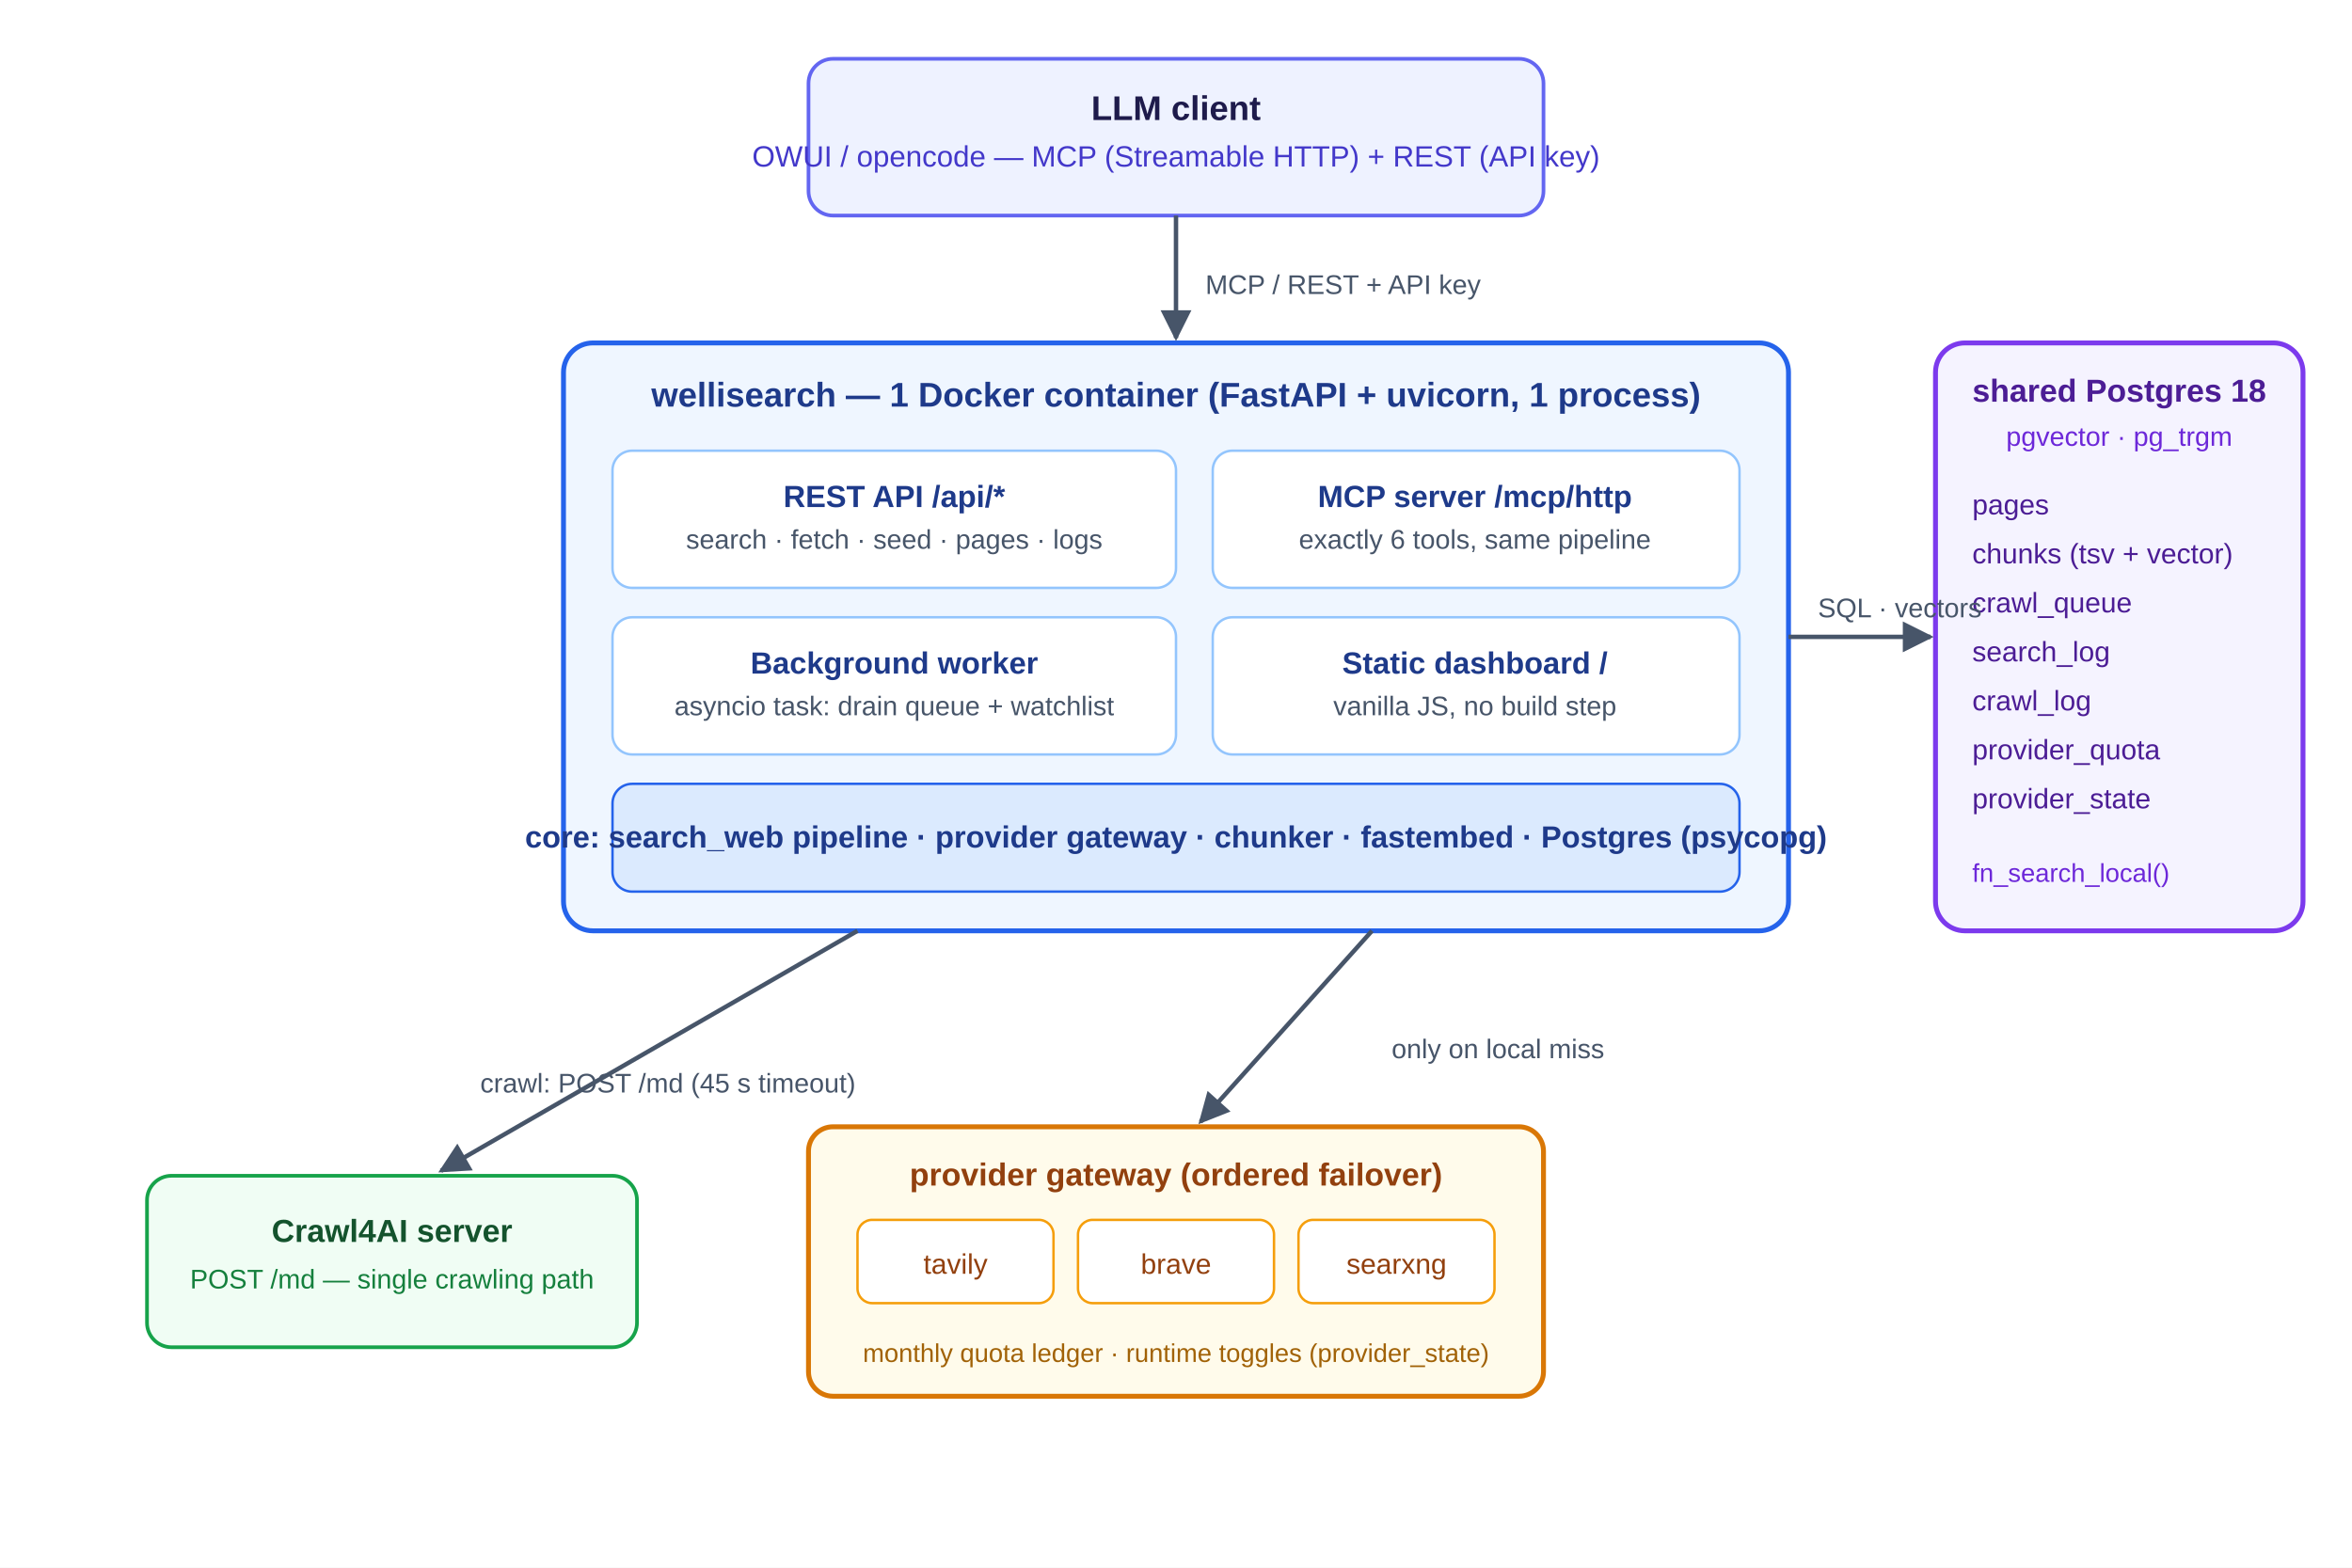
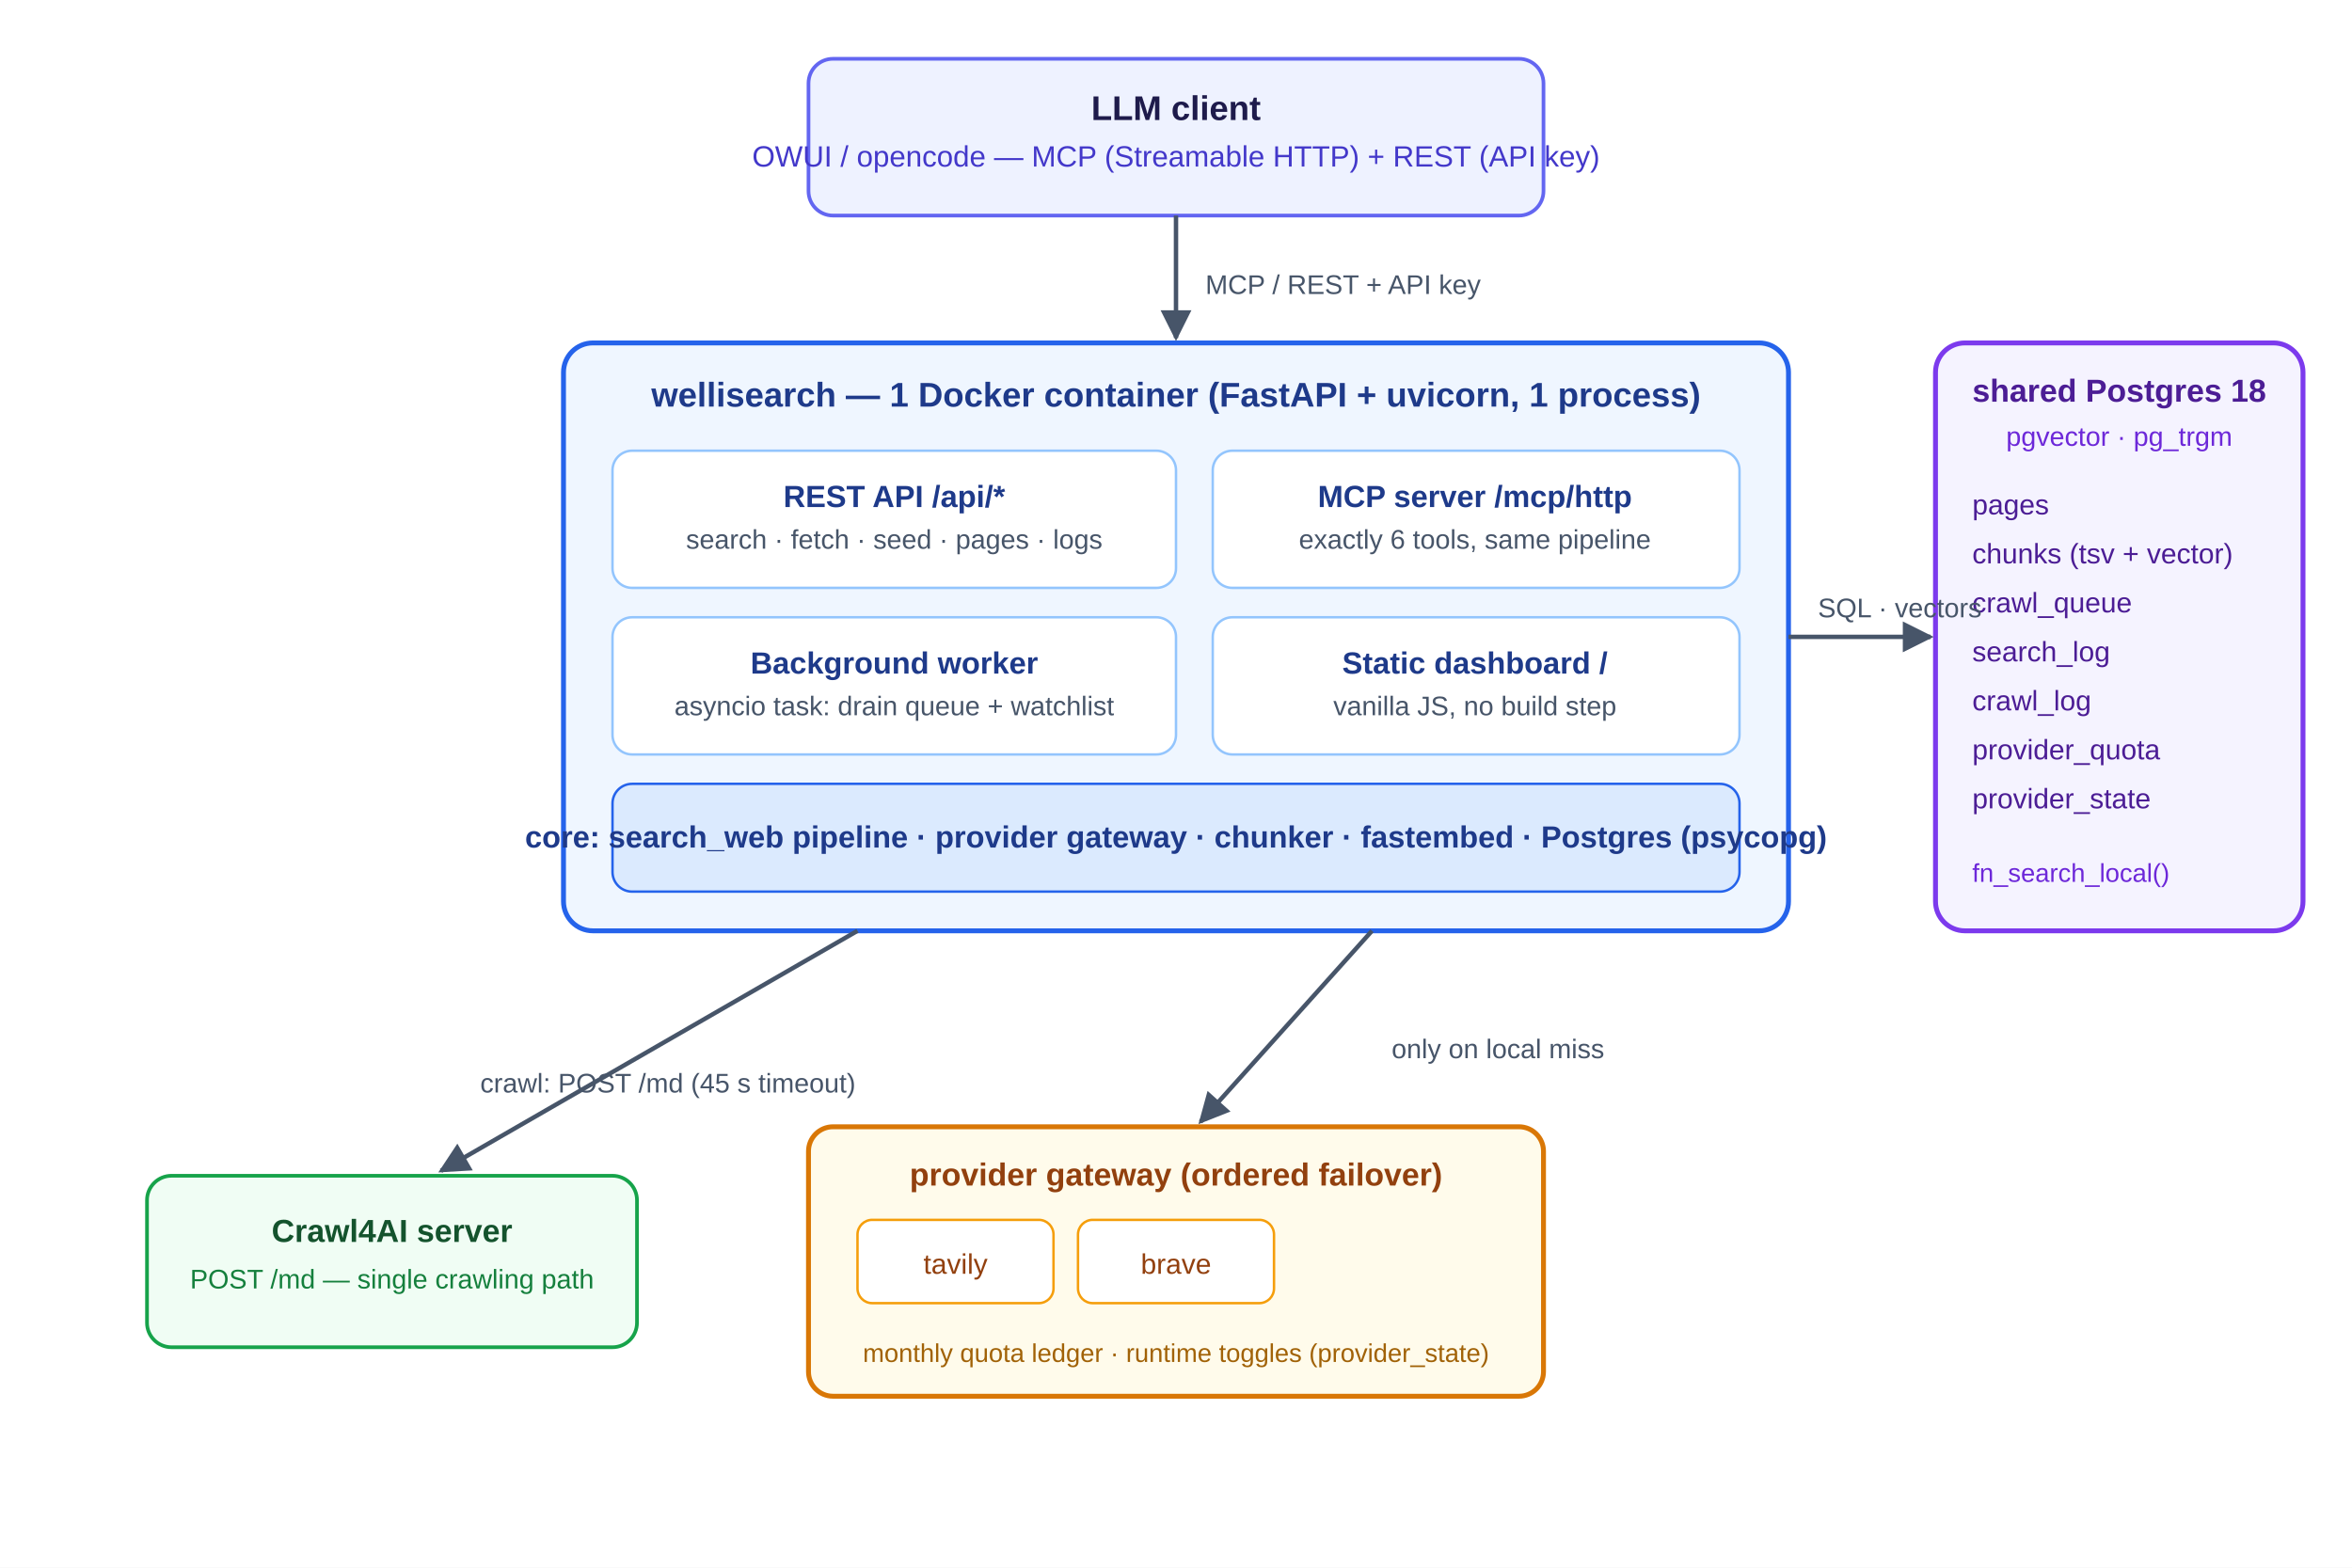
<svg xmlns="http://www.w3.org/2000/svg" viewBox="0 0 960 640" font-family="Segoe UI, Arial, sans-serif">
  <defs>
    <marker id="arrow" viewBox="0 0 10 10" refX="9" refY="5" markerWidth="7" markerHeight="7" orient="auto-start-reverse">
      <path d="M 0 0 L 10 5 L 0 10 z" fill="#475569" />
    </marker>
  </defs>
  <rect width="960" height="640" fill="#ffffff" />
  <rect x="330" y="24" width="300" height="64" rx="10" fill="#eef2ff" stroke="#6366f1" stroke-width="1.5" />
  <text x="480" y="49" text-anchor="middle" font-size="14" font-weight="600" fill="#1e1b4b">LLM client</text>
  <text x="480" y="68" text-anchor="middle" font-size="12" fill="#4338ca">OWUI / opencode — MCP (Streamable HTTP) + REST (API key)</text>
  <rect x="230" y="140" width="500" height="240" rx="12" fill="#eff6ff" stroke="#2563eb" stroke-width="2" />
  <text x="480" y="166" text-anchor="middle" font-size="14" font-weight="700" fill="#1e3a8a">wellisearch — 1 Docker container (FastAPI + uvicorn, 1 process)</text>
  <rect x="250" y="184" width="230" height="56" rx="8" fill="#ffffff" stroke="#93c5fd" />
  <text x="365" y="207" text-anchor="middle" font-size="12.5" font-weight="600" fill="#1e3a8a">REST API  /api/*</text>
  <text x="365" y="224" text-anchor="middle" font-size="11" fill="#475569">search · fetch · seed · pages · logs</text>
  <rect x="495" y="184" width="215" height="56" rx="8" fill="#ffffff" stroke="#93c5fd" />
  <text x="602" y="207" text-anchor="middle" font-size="12.5" font-weight="600" fill="#1e3a8a">MCP server  /mcp/http</text>
  <text x="602" y="224" text-anchor="middle" font-size="11" fill="#475569">exactly 6 tools, same pipeline</text>
  <rect x="250" y="252" width="230" height="56" rx="8" fill="#ffffff" stroke="#93c5fd" />
  <text x="365" y="275" text-anchor="middle" font-size="12.5" font-weight="600" fill="#1e3a8a">Background worker</text>
  <text x="365" y="292" text-anchor="middle" font-size="11" fill="#475569">asyncio task: drain queue + watchlist</text>
  <rect x="495" y="252" width="215" height="56" rx="8" fill="#ffffff" stroke="#93c5fd" />
  <text x="602" y="275" text-anchor="middle" font-size="12.5" font-weight="600" fill="#1e3a8a">Static dashboard  /</text>
  <text x="602" y="292" text-anchor="middle" font-size="11" fill="#475569">vanilla JS, no build step</text>
  <rect x="250" y="320" width="460" height="44" rx="8" fill="#dbeafe" stroke="#2563eb" />
  <text x="480" y="346" text-anchor="middle" font-size="12.5" font-weight="600" fill="#1e3a8a">core: search_web pipeline · provider gateway · chunker · fastembed · Postgres (psycopg)</text>
  <rect x="790" y="140" width="150" height="240" rx="12" fill="#f5f3ff" stroke="#7c3aed" stroke-width="2" />
  <text x="865" y="164" text-anchor="middle" font-size="13" font-weight="700" fill="#4c1d95">shared Postgres 18</text>
  <text x="865" y="182" text-anchor="middle" font-size="11" fill="#6d28d9">pgvector · pg_trgm</text>
  <text x="805" y="210" font-size="11.5" fill="#4c1d95">pages</text>
  <text x="805" y="230" font-size="11.5" fill="#4c1d95">chunks (tsv + vector)</text>
  <text x="805" y="250" font-size="11.5" fill="#4c1d95">crawl_queue</text>
  <text x="805" y="270" font-size="11.5" fill="#4c1d95">search_log</text>
  <text x="805" y="290" font-size="11.5" fill="#4c1d95">crawl_log</text>
  <text x="805" y="310" font-size="11.5" fill="#4c1d95">provider_quota</text>
  <text x="805" y="330" font-size="11.5" fill="#4c1d95">provider_state</text>
  <text x="805" y="360" font-size="10.5" fill="#6d28d9">fn_search_local()</text>
  <rect x="60" y="480" width="200" height="70" rx="10" fill="#f0fdf4" stroke="#16a34a" stroke-width="1.5" />
  <text x="160" y="507" text-anchor="middle" font-size="13" font-weight="700" fill="#14532d">Crawl4AI server</text>
  <text x="160" y="526" text-anchor="middle" font-size="11" fill="#15803d">POST /md — single crawling path</text>
  <rect x="330" y="460" width="300" height="110" rx="10" fill="#fffbeb" stroke="#d97706" stroke-width="2" />
  <text x="480" y="484" text-anchor="middle" font-size="13" font-weight="700" fill="#92400e">provider gateway (ordered failover)</text>
  <rect x="350" y="498" width="80" height="34" rx="6" fill="#ffffff" stroke="#f59e0b" />
  <text x="390" y="520" text-anchor="middle" font-size="11.5" fill="#92400e">tavily</text>
  <rect x="440" y="498" width="80" height="34" rx="6" fill="#ffffff" stroke="#f59e0b" />
  <text x="480" y="520" text-anchor="middle" font-size="11.5" fill="#92400e">brave</text>
-   <rect x="530" y="498" width="80" height="34" rx="6" fill="#ffffff" stroke="#f59e0b" />
-   <text x="570" y="520" text-anchor="middle" font-size="11.5" fill="#92400e">searxng</text>
  <text x="480" y="556" text-anchor="middle" font-size="10.5" fill="#a16207">monthly quota ledger · runtime toggles (provider_state)</text>
  <line x1="480" y1="88" x2="480" y2="138" stroke="#475569" stroke-width="1.8" marker-end="url(#arrow)" />
  <line x1="730" y1="260" x2="788" y2="260" stroke="#475569" stroke-width="1.8" marker-end="url(#arrow)" />
  <line x1="350" y1="380" x2="180" y2="478" stroke="#475569" stroke-width="1.8" marker-end="url(#arrow)" />
  <line x1="560" y1="380" x2="490" y2="458" stroke="#475569" stroke-width="1.8" marker-end="url(#arrow)" />
  <text x="492" y="120" font-size="11" fill="#475569">MCP / REST + API key</text>
  <text x="742" y="252" font-size="11" fill="#475569">SQL · vectors</text>
  <text x="196" y="446" font-size="11" fill="#475569">crawl: POST /md (45 s timeout)</text>
  <text x="568" y="432" font-size="11" fill="#475569">only on local miss</text>
</svg>
